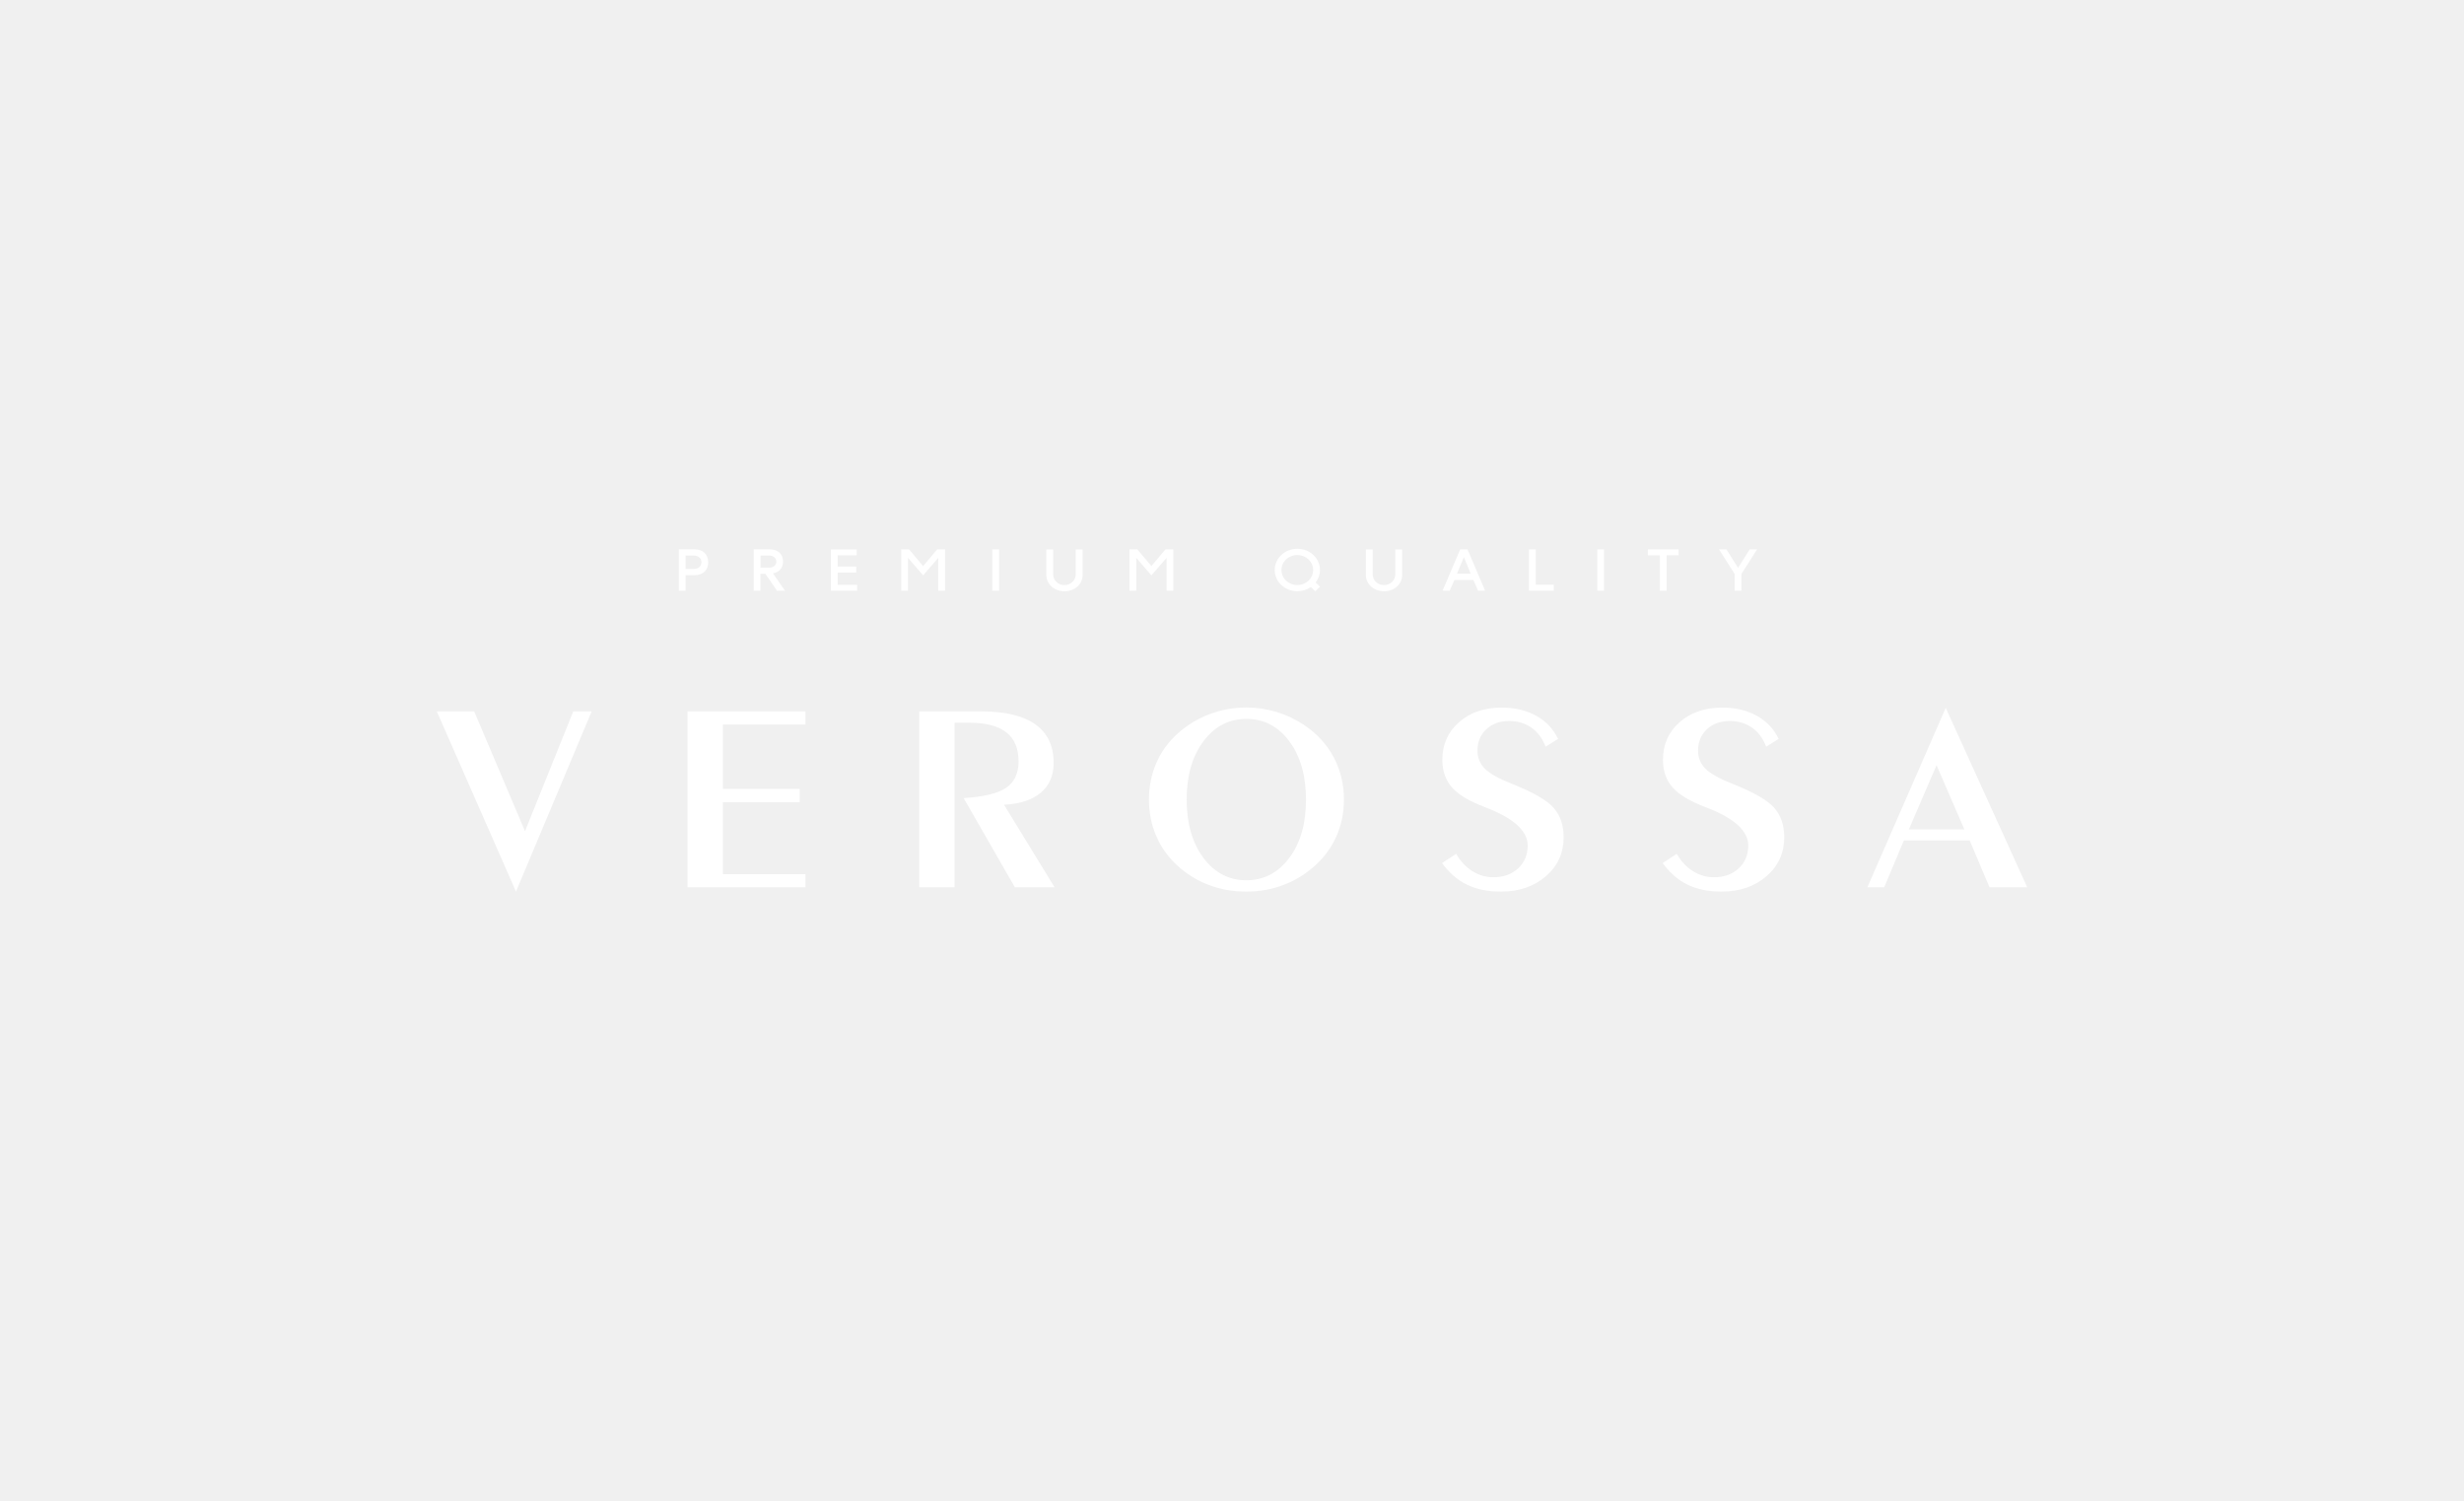
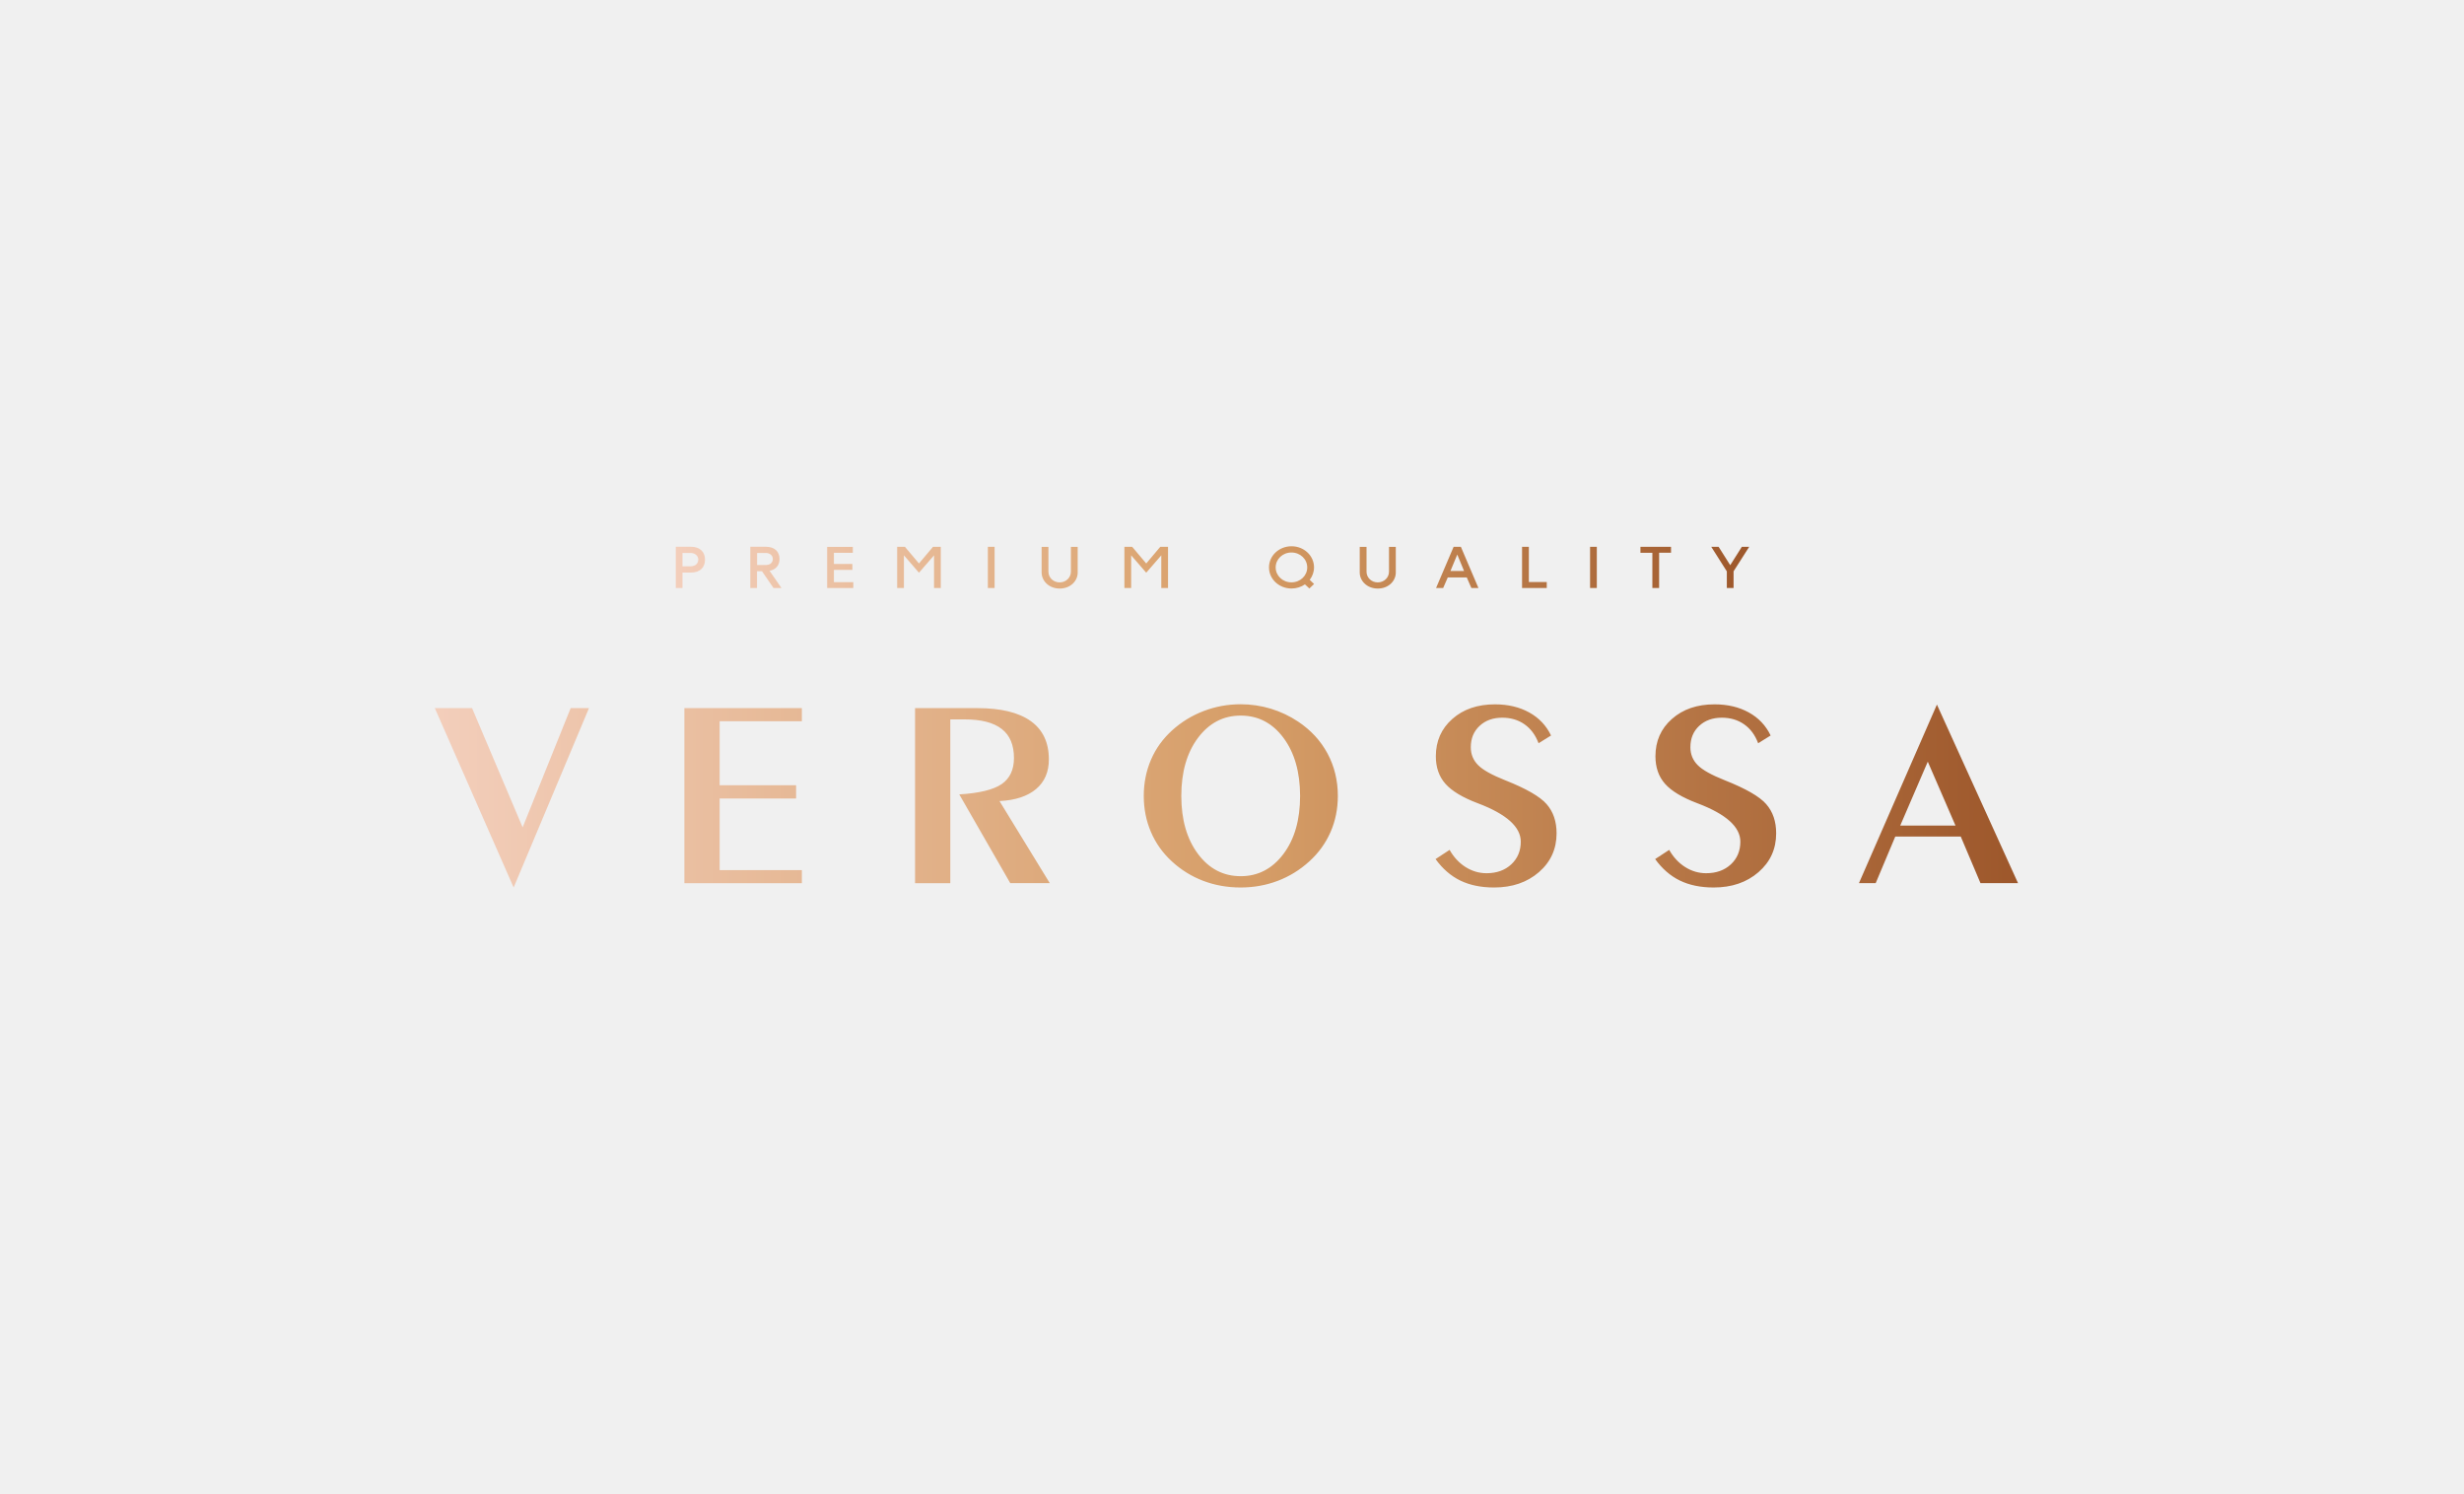
- <svg xmlns="http://www.w3.org/2000/svg" width="220" height="134" viewBox="0 0 220 134" fill="none">
-   <path d="M61.976 51.359H61.211V52.744H60.611V49.046H61.967C62.786 49.042 63.231 49.514 63.231 50.205C63.231 50.87 62.817 51.359 61.976 51.359ZM61.939 49.602H61.211V50.799H61.935C62.381 50.799 62.626 50.539 62.626 50.196C62.631 49.853 62.331 49.602 61.939 49.602ZM69.019 51.2L70.088 52.748H69.378L68.336 51.234H67.895V52.748H67.294V49.046H68.705C69.492 49.046 69.915 49.502 69.915 50.138C69.919 50.686 69.601 51.092 69.019 51.2ZM68.691 49.602H67.904V50.682H68.686C69.087 50.682 69.314 50.452 69.314 50.142C69.314 49.824 69.037 49.602 68.691 49.602ZM76.53 52.217V52.748H74.187V49.054H76.489V49.586H74.792V50.59H76.448V51.121H74.792V52.221H76.53V52.217ZM83.773 52.744V49.816L82.422 51.372L81.071 49.812V52.744H80.466V49.05H81.162L82.422 50.544L83.682 49.05H84.378V52.744H83.773ZM88.6 52.744V49.05H89.206V52.744H88.6ZM95.043 52.794C94.078 52.794 93.423 52.108 93.423 51.351V49.054H94.033V51.28C94.033 51.819 94.479 52.242 95.038 52.242C95.602 52.242 96.048 51.819 96.048 51.28V49.054H96.658V51.351C96.667 52.108 96.012 52.794 95.043 52.794ZM104.156 52.744V49.816L102.805 51.372L101.453 49.812V52.744H100.848V49.05H101.544L102.805 50.544L104.065 49.05H104.761V52.744H104.156ZM117.859 52.384L117.436 52.79L117.041 52.418C116.704 52.652 116.285 52.79 115.835 52.79C114.725 52.79 113.815 51.953 113.815 50.895C113.815 49.837 114.729 49 115.835 49C116.945 49 117.855 49.837 117.855 50.895C117.855 51.318 117.709 51.702 117.468 52.012L117.859 52.384ZM115.83 49.561C115.043 49.561 114.415 50.155 114.415 50.899C114.415 51.64 115.043 52.238 115.83 52.238C116.617 52.238 117.245 51.644 117.245 50.899C117.245 50.155 116.617 49.561 115.83 49.561ZM123.574 52.794C122.609 52.794 121.954 52.108 121.954 51.351V49.054H122.564V51.28C122.564 51.819 123.01 52.242 123.569 52.242C124.133 52.242 124.579 51.819 124.579 51.28V49.054H125.189V51.351C125.194 52.108 124.543 52.794 123.574 52.794ZM131.968 52.744L131.554 51.794H129.852L129.438 52.744H128.801L130.376 49.05H131.026L132.6 52.744H131.968ZM130.703 49.745L130.089 51.221H131.313L130.703 49.745ZM136.513 52.744V49.05H137.123V52.209H138.729V52.748H136.513V52.744ZM142.614 52.744V49.05H143.219V52.744H142.614ZM148.806 49.581V52.748H148.201V49.586H147.132V49.05H149.876V49.581H148.806ZM155.485 51.246V52.744H154.88V51.251L153.483 49.05H154.143L155.185 50.698L156.227 49.05H156.887L155.485 51.246Z" fill="white" />
-   <path d="M46.07 79.61L39 63.521H42.34L46.876 74.218L51.184 63.521H52.827L46.07 79.61ZM71.921 78.05V79.225H61.384V63.521H71.921V64.697H64.546V70.44H71.403V71.628H64.546V78.054H71.921V78.05ZM92.927 70.779C92.158 71.427 91.067 71.787 89.647 71.858L94.156 79.221H90.612L86.039 71.26C87.832 71.151 89.097 70.842 89.834 70.34C90.571 69.834 90.944 69.055 90.944 67.997C90.944 66.83 90.58 65.96 89.847 65.391C89.115 64.818 88.014 64.533 86.535 64.533H85.234V79.225H82.072V63.521H87.654C89.77 63.521 91.367 63.91 92.45 64.684C93.532 65.458 94.074 66.6 94.074 68.114C94.078 69.24 93.696 70.131 92.927 70.779ZM119.338 74.636C118.901 75.636 118.264 76.514 117.432 77.272C116.59 78.037 115.648 78.618 114.602 79.016C113.556 79.409 112.45 79.61 111.276 79.61C110.089 79.61 108.97 79.413 107.923 79.016C106.877 78.618 105.939 78.037 105.107 77.272C104.283 76.514 103.655 75.632 103.228 74.628C102.8 73.628 102.586 72.549 102.586 71.398C102.586 70.231 102.805 69.147 103.237 68.144C103.669 67.14 104.302 66.265 105.134 65.512C105.967 64.759 106.909 64.182 107.964 63.78C109.015 63.379 110.121 63.174 111.276 63.174C112.2 63.174 113.101 63.308 113.979 63.571C114.852 63.839 115.671 64.224 116.436 64.734C117.582 65.5 118.46 66.458 119.074 67.604C119.684 68.75 119.993 70.013 119.993 71.39C119.993 72.561 119.775 73.636 119.338 74.636ZM115.116 66.186C114.124 64.856 112.846 64.19 111.281 64.19C109.725 64.19 108.451 64.856 107.45 66.186C106.454 67.516 105.953 69.256 105.953 71.398C105.953 73.536 106.454 75.268 107.45 76.602C108.446 77.932 109.725 78.598 111.281 78.598C112.837 78.598 114.111 77.932 115.112 76.606C116.108 75.28 116.608 73.544 116.608 71.398C116.604 69.256 116.108 67.52 115.116 66.186ZM136.736 64.973C136.177 64.579 135.508 64.379 134.734 64.379C133.911 64.379 133.233 64.625 132.71 65.111C132.182 65.6 131.918 66.24 131.918 67.031C131.918 67.658 132.136 68.19 132.569 68.629C133.001 69.068 133.811 69.52 135.003 69.993C136.882 70.737 138.119 71.448 138.715 72.13C139.316 72.812 139.612 73.686 139.612 74.749C139.612 76.159 139.084 77.322 138.024 78.238C136.968 79.154 135.626 79.61 134.006 79.61C132.833 79.61 131.823 79.401 130.972 78.987C130.121 78.573 129.384 77.928 128.756 77.062L130.016 76.238C130.389 76.895 130.867 77.409 131.449 77.778C132.032 78.146 132.66 78.33 133.328 78.33C134.238 78.33 134.975 78.066 135.544 77.539C136.113 77.012 136.4 76.33 136.4 75.502C136.4 74.18 135.13 73.038 132.591 72.072L132.555 72.059C131.186 71.54 130.217 70.959 129.643 70.311C129.07 69.662 128.783 68.838 128.783 67.842C128.783 66.479 129.275 65.362 130.262 64.492C131.249 63.617 132.523 63.182 134.084 63.182C135.258 63.182 136.281 63.425 137.159 63.91C138.037 64.395 138.688 65.086 139.116 65.977L137.996 66.671C137.719 65.931 137.296 65.366 136.736 64.973ZM156.432 64.973C155.872 64.579 155.203 64.379 154.43 64.379C153.606 64.379 152.928 64.625 152.405 65.111C151.878 65.6 151.614 66.24 151.614 67.031C151.614 67.658 151.832 68.19 152.264 68.629C152.696 69.068 153.506 69.52 154.698 69.993C156.577 70.737 157.815 71.448 158.411 72.13C159.011 72.812 159.307 73.686 159.307 74.749C159.307 76.159 158.779 77.322 157.719 78.238C156.664 79.154 155.322 79.61 153.702 79.61C152.528 79.61 151.518 79.401 150.667 78.987C149.817 78.573 149.079 77.928 148.452 77.062L149.712 76.238C150.085 76.895 150.563 77.409 151.145 77.778C151.727 78.146 152.355 78.33 153.024 78.33C153.934 78.33 154.671 78.066 155.24 77.539C155.808 77.012 156.095 76.33 156.095 75.502C156.095 74.18 154.826 73.038 152.287 72.072L152.251 72.059C150.881 71.54 149.912 70.959 149.339 70.311C148.766 69.662 148.479 68.838 148.479 67.842C148.479 66.479 148.97 65.362 149.958 64.492C150.945 63.617 152.219 63.182 153.779 63.182C154.953 63.182 155.977 63.425 156.855 63.91C157.733 64.395 158.384 65.086 158.811 65.977L157.692 66.671C157.414 65.931 156.996 65.366 156.432 64.973ZM177.633 79.221L175.863 75.042H169.99L168.234 79.221H166.732L173.725 63.203L181 79.221H177.633ZM172.906 68.323L170.436 74.055H175.39L172.906 68.323Z" fill="white" />
+ <svg xmlns="http://www.w3.org/2000/svg" width="221" height="134" viewBox="0 0 221 134" fill="none">
+   <path d="M61.978 51.359H61.213V52.744H60.613V49.046H61.969C62.788 49.042 63.233 49.514 63.233 50.205C63.233 50.87 62.819 51.359 61.978 51.359ZM61.941 49.602H61.213V50.799H61.937C62.383 50.799 62.628 50.539 62.628 50.196C62.633 49.853 62.333 49.602 61.941 49.602ZM69.021 51.2L70.09 52.748H69.38L68.338 51.234H67.897V52.748H67.296V49.046H68.707C69.494 49.046 69.917 49.502 69.917 50.138C69.921 50.686 69.603 51.092 69.021 51.2ZM68.693 49.602H67.906V50.682H68.689C69.089 50.682 69.316 50.452 69.316 50.142C69.316 49.824 69.039 49.602 68.693 49.602ZM76.532 52.217V52.748H74.189V49.054H76.491V49.586H74.794V50.59H76.45V51.121H74.794V52.221H76.532V52.217ZM83.775 52.744V49.816L82.424 51.372L81.073 49.812V52.744H80.468V49.05H81.164L82.424 50.544L83.684 49.05H84.38V52.744H83.775ZM88.602 52.744V49.05H89.207V52.744H88.602ZM95.045 52.794C94.08 52.794 93.425 52.108 93.425 51.351V49.054H94.035V51.28C94.035 51.819 94.481 52.242 95.04 52.242C95.604 52.242 96.05 51.819 96.05 51.28V49.054H96.66V51.351C96.669 52.108 96.014 52.794 95.045 52.794ZM104.158 52.744V49.816L102.807 51.372L101.455 49.812V52.744H100.85V49.05H101.546L102.807 50.544L104.067 49.05H104.763V52.744H104.158ZM117.861 52.384L117.438 52.79L117.042 52.418C116.706 52.652 116.287 52.79 115.837 52.79C114.727 52.79 113.817 51.953 113.817 50.895C113.817 49.837 114.731 49 115.837 49C116.947 49 117.857 49.837 117.857 50.895C117.857 51.318 117.711 51.702 117.47 52.012L117.861 52.384ZM115.832 49.56C115.045 49.56 114.417 50.155 114.417 50.899C114.417 51.64 115.045 52.238 115.832 52.238C116.619 52.238 117.247 51.644 117.247 50.899C117.247 50.155 116.619 49.56 115.832 49.56ZM123.576 52.794C122.611 52.794 121.956 52.108 121.956 51.351V49.054H122.566V51.28C122.566 51.819 123.012 52.242 123.571 52.242C124.135 52.242 124.581 51.819 124.581 51.28V49.054H125.191V51.351C125.195 52.108 124.545 52.794 123.576 52.794ZM131.97 52.744L131.556 51.794H129.854L129.44 52.744H128.803L130.378 49.05H131.028L132.602 52.744H131.97ZM130.705 49.745L130.091 51.221H131.315L130.705 49.745ZM136.515 52.744V49.05H137.125V52.209H138.731V52.748H136.515V52.744ZM142.616 52.744V49.05H143.221V52.744H142.616ZM148.808 49.581V52.748H148.203V49.586H147.134V49.05H149.877V49.581H148.808ZM155.487 51.246V52.744H154.882V51.251L153.485 49.05H154.145L155.187 50.698L156.229 49.05H156.889L155.487 51.246Z" fill="url(#paint0_linear_108767_4831)" />
+   <path d="M46.07 79.609L39 63.52H42.34L46.876 74.216L51.184 63.52H52.827L46.07 79.609ZM71.921 78.048V79.224H61.384V63.52H71.921V64.695H64.546V70.439H71.403V71.627H64.546V78.052H71.921V78.048ZM92.927 70.778C92.158 71.426 91.067 71.786 89.647 71.857L94.156 79.219H90.612L86.039 71.259C87.832 71.15 89.097 70.841 89.834 70.339C90.571 69.832 90.944 69.054 90.944 67.996C90.944 66.829 90.58 65.959 89.847 65.39C89.115 64.817 88.014 64.532 86.535 64.532H85.234V79.224H82.072V63.52H87.654C89.77 63.52 91.367 63.909 92.45 64.683C93.532 65.457 94.074 66.599 94.074 68.113C94.078 69.239 93.696 70.129 92.927 70.778ZM119.338 74.635C118.901 75.635 118.264 76.513 117.432 77.27C116.59 78.036 115.648 78.617 114.602 79.014C113.556 79.408 112.45 79.609 111.276 79.609C110.089 79.609 108.97 79.412 107.923 79.014C106.877 78.617 105.939 78.036 105.107 77.27C104.283 76.513 103.655 75.63 103.228 74.626C102.8 73.627 102.586 72.547 102.586 71.397C102.586 70.23 102.805 69.146 103.237 68.142C103.669 67.138 104.302 66.264 105.134 65.511C105.967 64.758 106.908 64.181 107.964 63.779C109.015 63.378 110.121 63.173 111.276 63.173C112.2 63.173 113.101 63.307 113.979 63.57C114.852 63.838 115.671 64.223 116.436 64.733C117.582 65.499 118.46 66.457 119.074 67.603C119.684 68.749 119.993 70.012 119.993 71.389C119.993 72.56 119.775 73.635 119.338 74.635ZM115.116 66.185C114.124 64.855 112.846 64.189 111.281 64.189C109.725 64.189 108.451 64.855 107.45 66.185C106.454 67.515 105.953 69.255 105.953 71.397C105.953 73.535 106.454 75.266 107.45 76.601C108.446 77.931 109.725 78.596 111.281 78.596C112.837 78.596 114.111 77.931 115.112 76.605C116.108 75.279 116.608 73.543 116.608 71.397C116.604 69.255 116.108 67.519 115.116 66.185ZM136.736 64.972C136.177 64.578 135.508 64.378 134.734 64.378C133.911 64.378 133.233 64.624 132.71 65.11C132.182 65.599 131.918 66.239 131.918 67.03C131.918 67.657 132.136 68.189 132.569 68.628C133.001 69.067 133.811 69.519 135.003 69.991C136.882 70.736 138.119 71.447 138.715 72.129C139.316 72.811 139.612 73.685 139.612 74.748C139.612 76.157 139.084 77.32 138.024 78.237C136.968 79.153 135.626 79.609 134.006 79.609C132.833 79.609 131.823 79.399 130.972 78.985C130.121 78.571 129.384 77.927 128.756 77.061L130.016 76.237C130.389 76.894 130.867 77.408 131.449 77.776C132.032 78.144 132.66 78.329 133.328 78.329C134.238 78.329 134.975 78.065 135.544 77.538C136.113 77.011 136.4 76.329 136.4 75.501C136.4 74.179 135.13 73.037 132.591 72.07L132.555 72.058C131.186 71.539 130.216 70.958 129.643 70.309C129.07 69.661 128.783 68.837 128.783 67.841C128.783 66.478 129.275 65.361 130.262 64.49C131.249 63.616 132.523 63.181 134.084 63.181C135.258 63.181 136.281 63.424 137.159 63.909C138.037 64.394 138.688 65.085 139.116 65.976L137.996 66.67C137.719 65.93 137.296 65.365 136.736 64.972ZM156.432 64.972C155.872 64.578 155.203 64.378 154.43 64.378C153.606 64.378 152.928 64.624 152.405 65.11C151.878 65.599 151.614 66.239 151.614 67.03C151.614 67.657 151.832 68.189 152.264 68.628C152.696 69.067 153.506 69.519 154.698 69.991C156.577 70.736 157.815 71.447 158.411 72.129C159.011 72.811 159.307 73.685 159.307 74.748C159.307 76.157 158.779 77.32 157.719 78.237C156.664 79.153 155.322 79.609 153.702 79.609C152.528 79.609 151.518 79.399 150.667 78.985C149.817 78.571 149.079 77.927 148.452 77.061L149.712 76.237C150.085 76.894 150.563 77.408 151.145 77.776C151.727 78.144 152.355 78.329 153.024 78.329C153.934 78.329 154.671 78.065 155.24 77.538C155.808 77.011 156.095 76.329 156.095 75.501C156.095 74.179 154.826 73.037 152.287 72.07L152.251 72.058C150.881 71.539 149.912 70.958 149.339 70.309C148.766 69.661 148.479 68.837 148.479 67.841C148.479 66.478 148.97 65.361 149.958 64.49C150.945 63.616 152.219 63.181 153.779 63.181C154.953 63.181 155.977 63.424 156.855 63.909C157.733 64.394 158.384 65.085 158.811 65.976L157.692 66.67C157.414 65.93 156.996 65.365 156.432 64.972ZM177.633 79.219L175.863 75.04H169.99L168.234 79.219H166.732L173.725 63.202L181 79.219H177.633ZM172.906 68.322L170.436 74.053H175.39L172.906 68.322Z" fill="url(#paint1_linear_108767_4831)" />
+   <defs>
+     <linearGradient id="paint0_linear_108767_4831" x1="60.614" y1="50.898" x2="156.887" y2="50.898" gradientUnits="userSpaceOnUse">
+       <stop stop-color="#F3CEBB" />
+       <stop offset="0.511" stop-color="#D89F67" />
+       <stop offset="1" stop-color="#9D572B" />
+     </linearGradient>
+     <linearGradient id="paint1_linear_108767_4831" x1="38.999" y1="71.394" x2="180.998" y2="71.394" gradientUnits="userSpaceOnUse">
+       <stop stop-color="#F3CEBB" />
+       <stop offset="0.511" stop-color="#D69E68" />
+       <stop offset="1" stop-color="#9D572B" />
+     </linearGradient>
+   </defs>
</svg>
